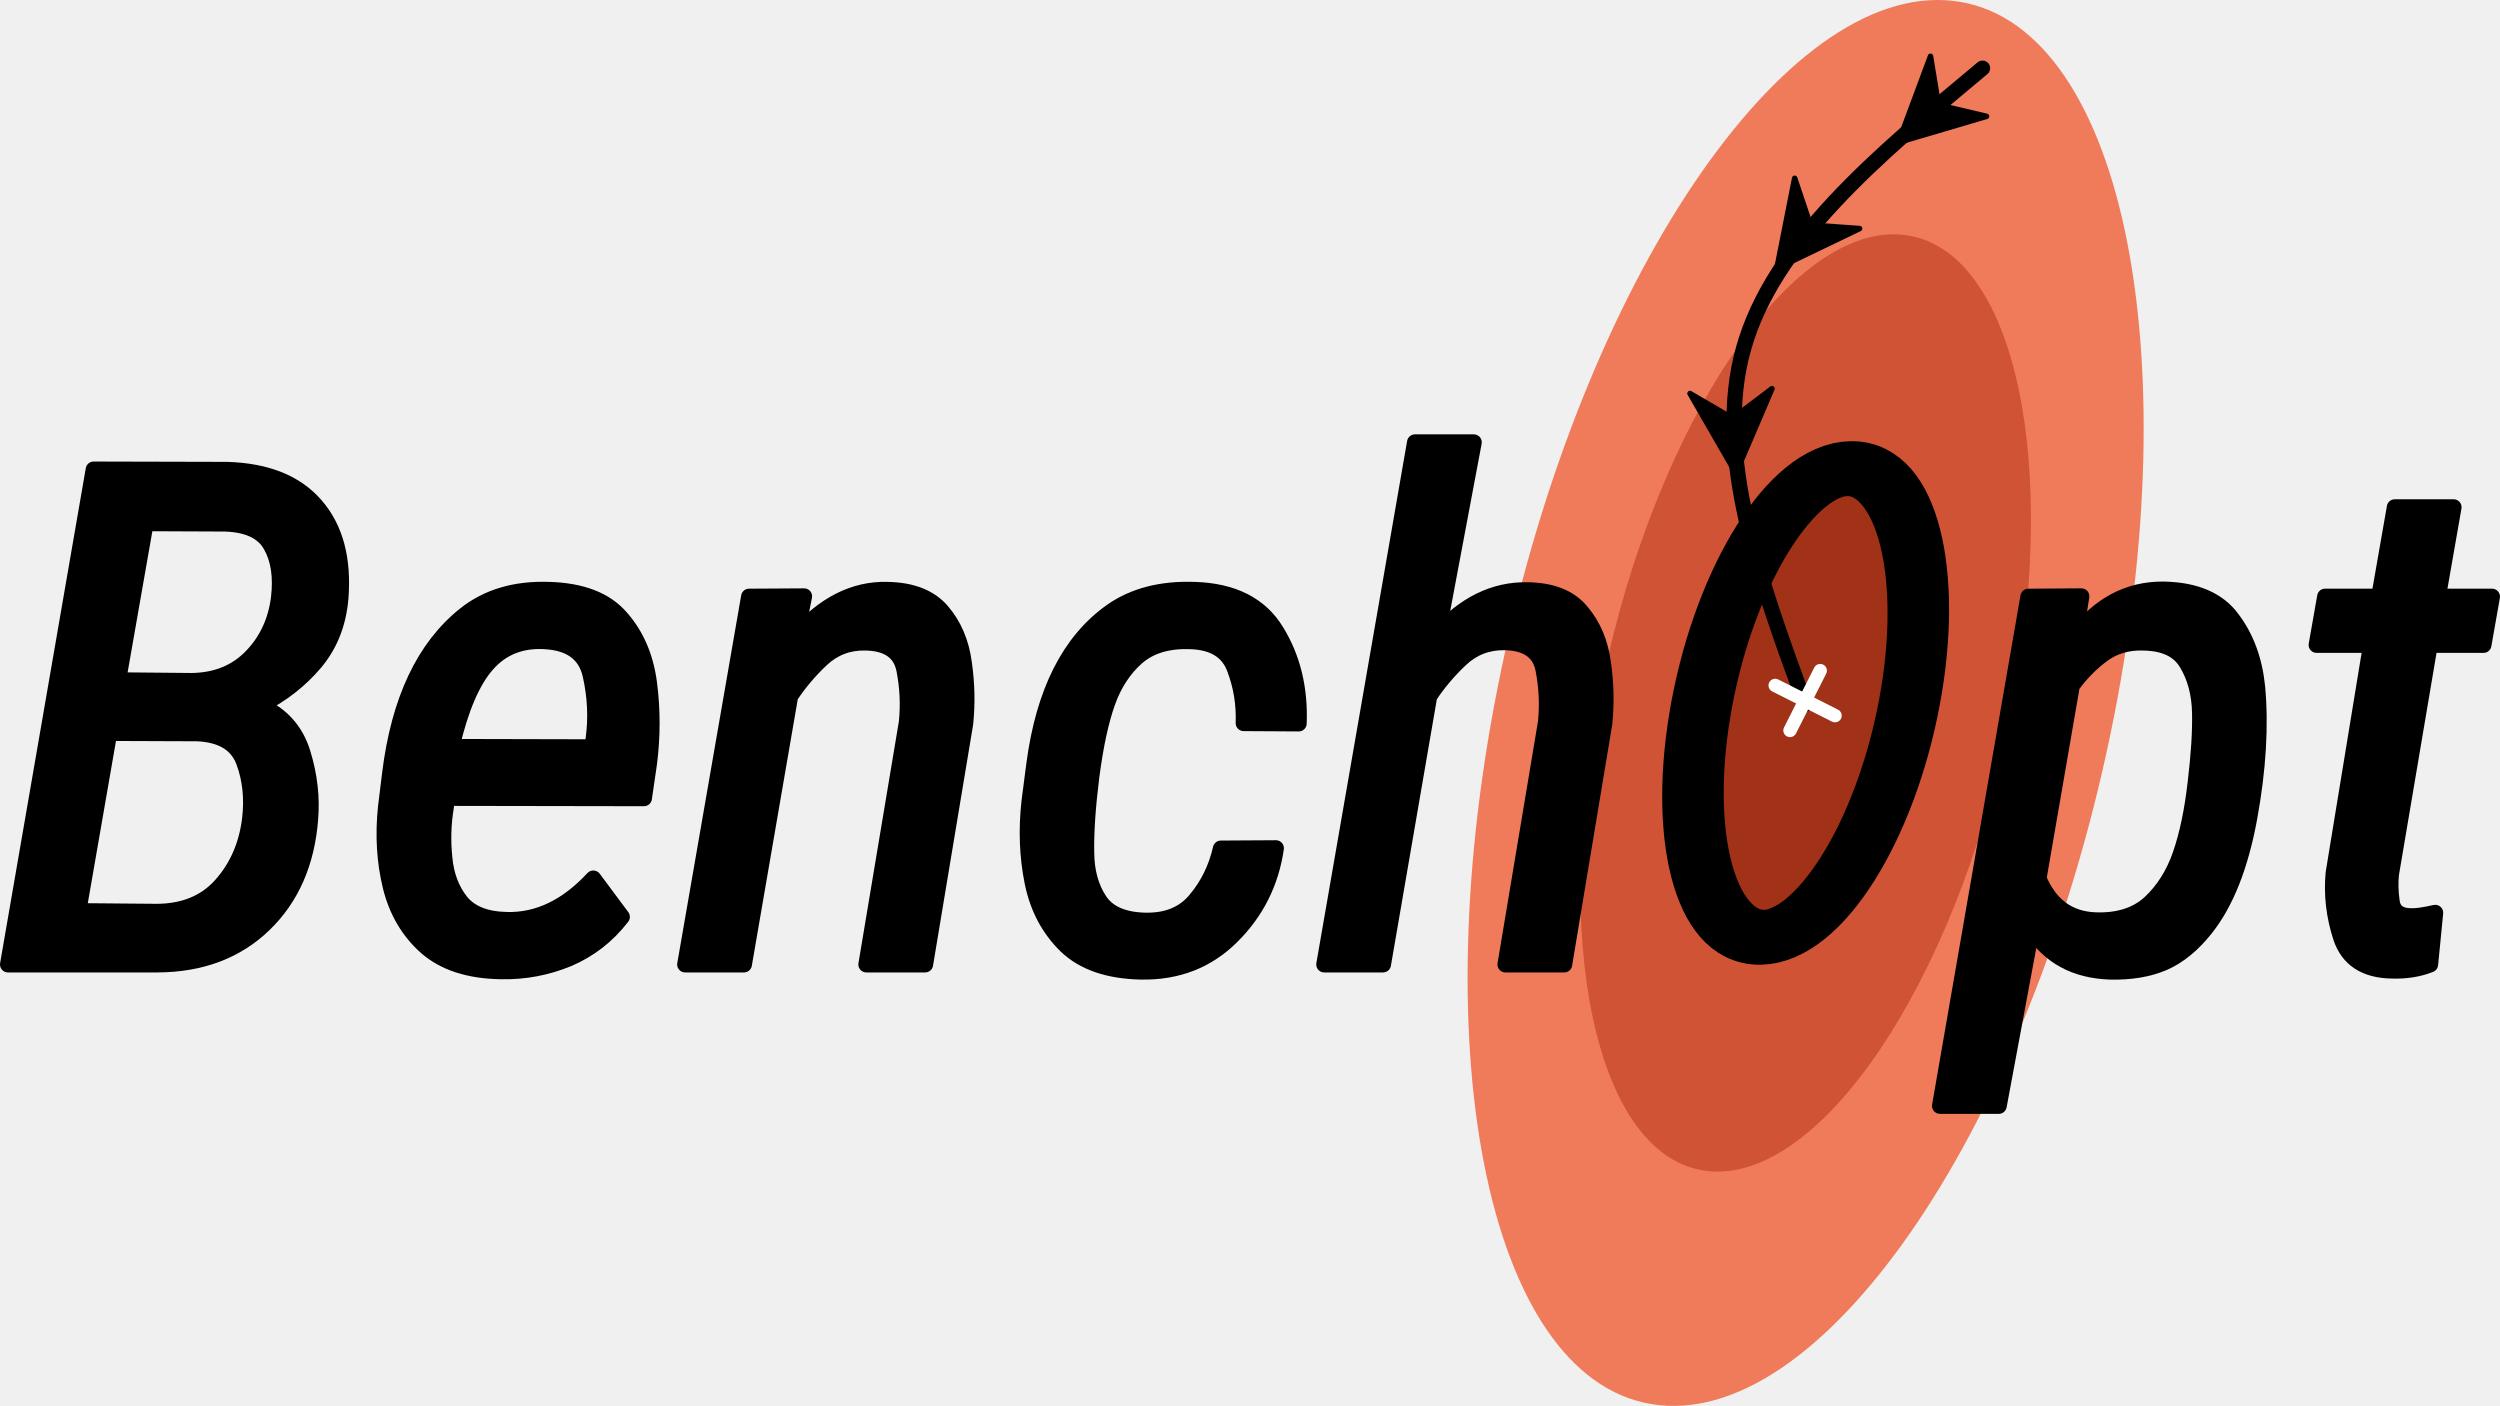
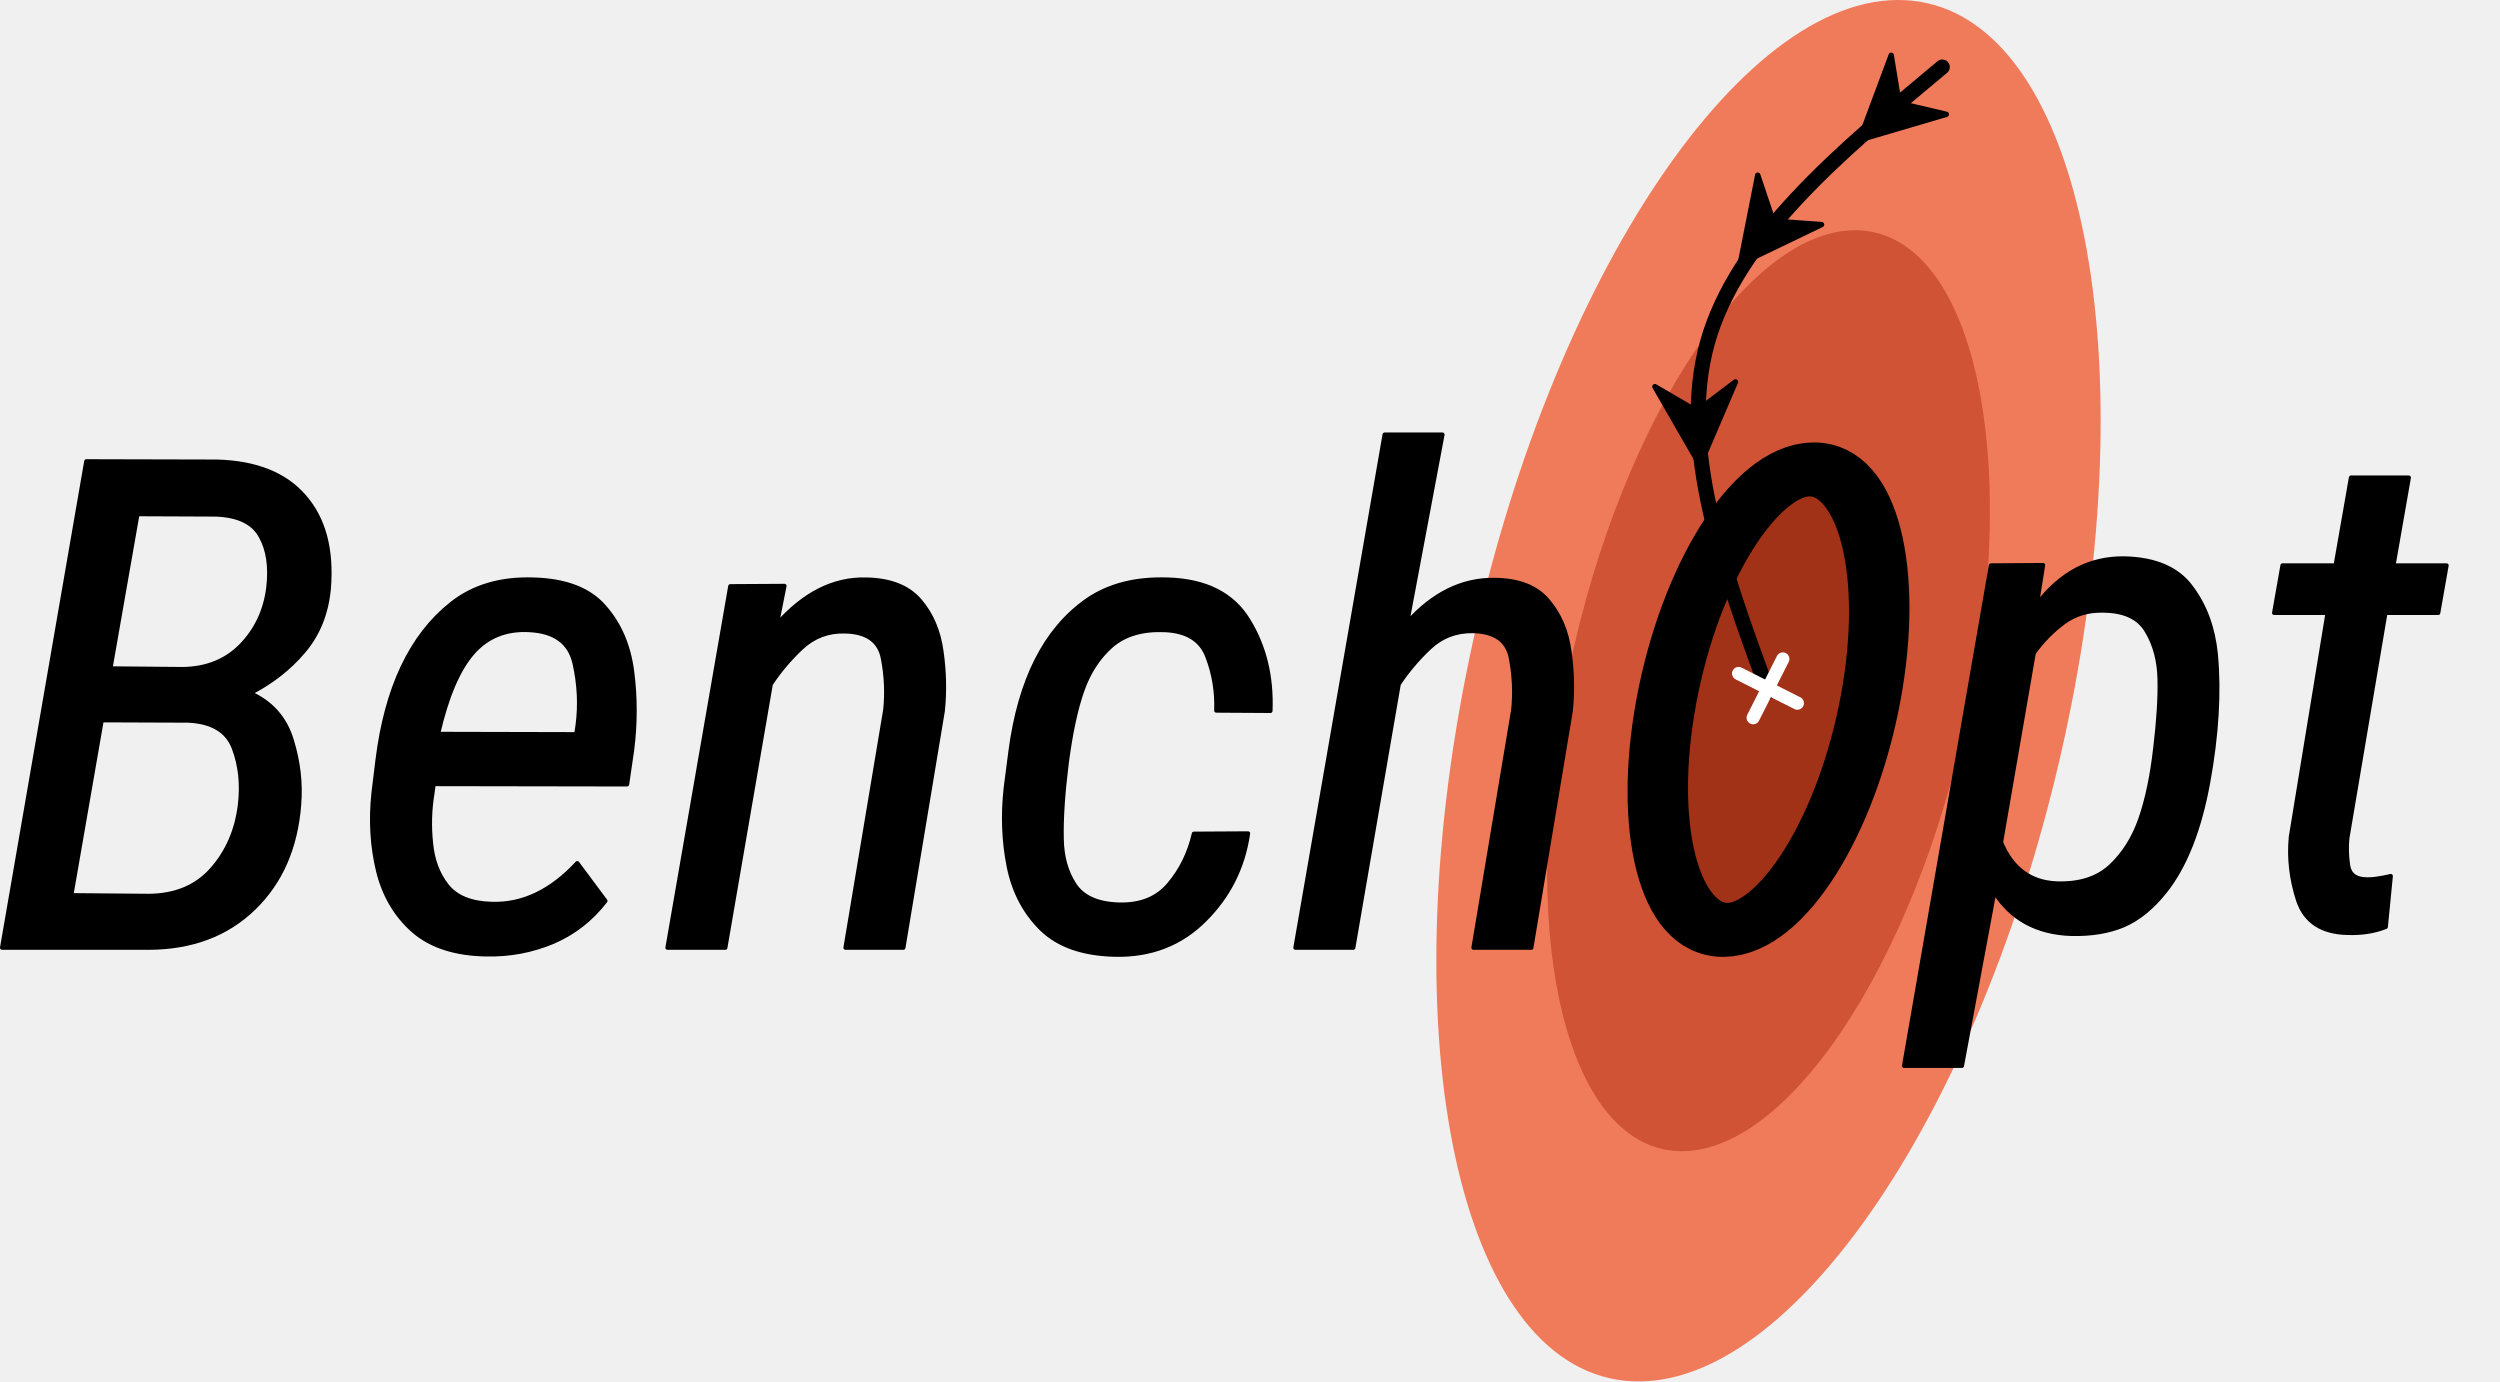
- <svg xmlns="http://www.w3.org/2000/svg" width="172.346mm" height="96.921mm" viewBox="0 0 172.346 96.921" version="1.1" id="svg16031">
+ <svg xmlns="http://www.w3.org/2000/svg" width="175.399mm" height="96.921mm" viewBox="0 0 175.399 96.921" version="1.1" id="svg16031">
  <defs id="defs16028">
    <marker style="overflow:visible" id="Arrow2Mend" refX="0" refY="0" orient="auto">
      <path transform="scale(-0.6)" d="M 8.719,4.034 -2.207,0.016 8.719,-4.002 c -1.745,2.372 -1.735,5.617 -6e-7,8.035 z" style="fill:context-stroke;fill-rule:evenodd;stroke:context-stroke;stroke-width:0.625;stroke-linejoin:round" id="path8612" />
    </marker>
    <marker style="overflow:visible" id="Arrow1Lend" refX="0" refY="0" orient="auto">
      <path transform="matrix(-0.8,0,0,-0.8,-10,0)" style="fill:context-stroke;fill-rule:evenodd;stroke:context-stroke;stroke-width:1pt" d="M 0,0 5,-5 -12.5,0 5,5 Z" id="path8588" />
    </marker>
    <clipPath id="p516f21f0ad-7">
      <rect height="290.322" width="434.821" x="40.646" y="6.799" id="rect418-5" />
    </clipPath>
    <clipPath id="clipPath15752">
      <rect height="290.322" width="434.821" x="40.646" y="6.799" id="rect15750" />
    </clipPath>
    <clipPath id="clipPath15756">
      <rect height="290.322" width="434.821" x="40.646" y="6.799" id="rect15754" />
    </clipPath>
    <clipPath id="clipPath15760">
      <rect height="290.322" width="434.821" x="40.646" y="6.799" id="rect15758" />
    </clipPath>
    <clipPath id="clipPath15764">
      <rect height="290.322" width="434.821" x="40.646" y="6.799" id="rect15762" />
    </clipPath>
    <clipPath id="clipPath15768">
      <rect height="290.322" width="434.821" x="40.646" y="6.799" id="rect15766" />
    </clipPath>
    <clipPath id="clipPath15772">
      <rect height="290.322" width="434.821" x="40.646" y="6.799" id="rect15770" />
    </clipPath>
    <clipPath id="clipPath15776">
      <rect height="290.322" width="434.821" x="40.646" y="6.799" id="rect15774" />
    </clipPath>
    <clipPath id="clipPath15780">
      <rect height="290.322" width="434.821" x="40.646" y="6.799" id="rect15778" />
    </clipPath>
    <clipPath id="clipPath15784">
      <rect height="290.322" width="434.821" x="40.646" y="6.799" id="rect15782" />
    </clipPath>
    <clipPath id="clipPath15788">
      <rect height="290.322" width="434.821" x="40.646" y="6.799" id="rect15786" />
    </clipPath>
    <clipPath id="clipPath15792">
      <rect height="290.322" width="434.821" x="40.646" y="6.799" id="rect15790" />
    </clipPath>
    <clipPath id="clipPath15796">
      <rect height="290.322" width="434.821" x="40.646" y="6.799" id="rect15794" />
    </clipPath>
    <clipPath id="clipPath15800">
      <rect height="290.322" width="434.821" x="40.646" y="6.799" id="rect15798" />
    </clipPath>
    <clipPath id="clipPath15804">
      <rect height="290.322" width="434.821" x="40.646" y="6.799" id="rect15802" />
    </clipPath>
    <clipPath id="clipPath15808">
      <rect height="290.322" width="434.821" x="40.646" y="6.799" id="rect15806" />
    </clipPath>
    <clipPath id="clipPath15812">
      <rect height="290.322" width="434.821" x="40.646" y="6.799" id="rect15810" />
    </clipPath>
    <clipPath id="clipPath15816">
      <rect height="290.322" width="434.821" x="40.646" y="6.799" id="rect15814" />
    </clipPath>
    <style type="text/css" id="style1093">*{stroke-linecap:butt;stroke-linejoin:round;}</style>
    <clipPath id="pa616c33eaa">
      <rect height="295.2" width="295.2" x="97.2" y="10.8" id="rect1149" />
    </clipPath>
    <clipPath id="pa616c33eaa-3">
      <rect height="295.2" width="295.2" x="97.2" y="10.8" id="rect1149-6" />
    </clipPath>
    <clipPath id="clipPath3166">
      <rect height="295.2" width="295.2" x="97.2" y="10.8" id="rect3164" />
    </clipPath>
    <clipPath id="clipPath3170">
      <rect height="295.2" width="295.2" x="97.2" y="10.8" id="rect3168" />
    </clipPath>
    <clipPath id="clipPath3174">
      <rect height="295.2" width="295.2" x="97.2" y="10.8" id="rect3172" />
    </clipPath>
    <clipPath id="clipPath3178">
      <rect height="295.2" width="295.2" x="97.2" y="10.8" id="rect3176" />
    </clipPath>
    <clipPath id="clipPath3182">
      <rect height="295.2" width="295.2" x="97.2" y="10.8" id="rect3180" />
    </clipPath>
    <clipPath id="pe2ec98174d">
      <rect height="290.322" width="290.322" x="99.639" y="6.799" id="rect408" />
    </clipPath>
  </defs>
-   <g id="layer1" transform="translate(2.009624,-307.6085)">
+   <g id="layer1" transform="translate(1.609624,-307.6085)">
    <g id="LineCollection_1" transform="matrix(0.3527778,1.4607578e-8,1.1553442e-8,0.3527778,28.62174,-37.6412)" />
    <g id="LineCollection_9-3" transform="matrix(0.3527778,1.4607578e-8,1.1553442e-8,0.3527778,28.62174,-37.6412)" />
    <g id="g46261">
      <g id="g1699" transform="matrix(1.098977,-0.0614445,0.06735307,1.002568,-31.00172,22.9239)">
        <ellipse style="fill:#f07b5b;fill-opacity:1;stroke:none;stroke-width:0.101;stroke-linecap:round;stroke-linejoin:round;stroke-miterlimit:4;stroke-dasharray:none;stroke-opacity:1" id="use14713-5" cx="-314.141" cy="199.445" rx="49.059" ry="19.199" transform="matrix(0.2466684,-0.9691,0.9843555,0.176194,0,0)" />
        <ellipse style="fill:#d05336;fill-opacity:1;stroke:none;stroke-width:1.068;stroke-linecap:round;stroke-linejoin:round;stroke-miterlimit:4;stroke-dasharray:none;stroke-opacity:1" id="use14711-4" cx="-314.141" cy="199.445" rx="32.706" ry="12.799" transform="matrix(0.2466684,-0.9691,0.9843555,0.176194,0,0)" />
-         <ellipse style="fill:#a13117;fill-opacity:1;stroke:#000000;stroke-width:3.811;stroke-linecap:round;stroke-linejoin:round;stroke-miterlimit:4;stroke-dasharray:none;stroke-opacity:1" id="use14709-7" cx="-314.141" cy="199.445" rx="16.353" ry="6.4" transform="matrix(0.2466684,-0.9691,0.9843555,0.176194,0,0)" />
+         <ellipse style="fill:#a13117;fill-opacity:1;stroke:#000000;stroke-width:3.811;stroke-linecap:round;stroke-linejoin:round;stroke-miterlimit:4;stroke-dasharray:none;stroke-opacity:1" id="use14709-7" cx="-314.762" cy="199.562" rx="16.353" ry="6.4" transform="matrix(0.2466684,-0.9691,0.9843555,0.176194,0,0)" />
      </g>
-       <g aria-label="Bench" id="text2031" style="font-style:italic;font-size:47.994px;line-height:1.25;font-family:Lato;-inkscape-font-specification:'Lato Italic';stroke:#000000;stroke-width:1.1">
-         <path d="m 19.374,364.067 q -0.352,4.523 -3.187,7.265 -2.836,2.742 -7.335,2.765 H -1.46 l 5.906,-34.121 9.186,0.023 q 4.101,0.117 6.116,2.461 2.039,2.343 1.711,6.421 -0.234,2.601 -1.758,4.406 -1.523,1.804 -3.773,2.953 2.226,0.984 2.929,3.304 0.703,2.297 0.516,4.523 z m -11.342,-20.388 -1.898,10.827 5.109,0.047 q 2.507,-0.047 4.078,-1.664 1.594,-1.64 1.898,-4.054 0.258,-2.203 -0.539,-3.609 -0.773,-1.43 -3.14,-1.523 z m 7.194,20.412 q 0.258,-2.179 -0.422,-3.984 -0.68,-1.828 -3.211,-1.945 l -6.07,-0.023 -2.133,12.28 5.437,0.047 q 2.812,-0.023 4.429,-1.851 1.64,-1.851 1.969,-4.523 z" style="font-family:'Roboto Condensed';-inkscape-font-specification:'Roboto Condensed,  Italic'" id="path955" />
-         <path d="m 40.863,370.817 q -1.5,1.945 -3.703,2.882 -2.203,0.914 -4.617,0.867 -3.304,-0.047 -5.156,-1.664 -1.828,-1.617 -2.461,-4.171 -0.633,-2.578 -0.328,-5.484 l 0.281,-2.297 q 0.937,-7.593 5.179,-10.967 2.297,-1.828 5.765,-1.711 3.398,0.094 4.968,1.922 1.594,1.804 1.945,4.523 0.352,2.718 0,5.507 l -0.352,2.414 -13.569,-0.023 -0.094,0.68 q -0.281,1.711 -0.094,3.468 0.164,1.781 1.125,3 0.984,1.219 3.164,1.265 3.234,0.094 5.976,-2.859 z m -5.32,-19.005 q -2.461,-0.141 -3.984,1.594 -1.523,1.734 -2.437,5.695 l 9.702,0.023 0.094,-0.633 q 0.281,-2.133 -0.211,-4.335 -0.492,-2.203 -3.164,-2.343 z" style="font-family:'Roboto Condensed';-inkscape-font-specification:'Roboto Condensed,  Italic'" id="path957" />
-         <path d="m 57.666,351.905 q -1.758,-0.047 -3.046,1.148 -1.265,1.195 -2.156,2.554 l -3.187,18.49 h -4.054 l 4.406,-25.356 3.796,-0.023 -0.539,2.718 q 2.859,-3.257 6.28,-3.164 2.554,0.047 3.773,1.5 1.219,1.43 1.5,3.539 0.305,2.109 0.094,4.171 l -2.765,16.615 h -4.054 l 2.789,-16.685 q 0.187,-1.781 -0.164,-3.609 -0.352,-1.851 -2.672,-1.898 z" style="font-family:'Roboto Condensed';-inkscape-font-specification:'Roboto Condensed,  Italic'" id="path959" />
-         <path d="m 76.882,371.074 q 2.297,0.07 3.539,-1.43 1.265,-1.5 1.734,-3.539 l 3.796,-0.023 q -0.516,3.562 -3.046,6.07 -2.507,2.507 -6.257,2.437 -3.375,-0.07 -5.156,-1.781 -1.781,-1.734 -2.32,-4.382 -0.539,-2.672 -0.211,-5.577 l 0.328,-2.531 q 0.984,-7.499 5.343,-10.569 2.273,-1.594 5.695,-1.476 3.984,0.117 5.648,2.859 1.687,2.742 1.547,6.351 l -3.796,-0.023 q 0.07,-1.969 -0.609,-3.75 -0.656,-1.804 -3.023,-1.898 -2.343,-0.094 -3.726,1.101 -1.359,1.195 -2.039,3.117 -0.68,1.898 -1.101,5.109 -0.398,3.187 -0.352,5.296 0.023,1.898 0.891,3.234 0.867,1.336 3.117,1.406 z" style="font-family:'Roboto Condensed';-inkscape-font-specification:'Roboto Condensed,  Italic'" id="path961" />
-         <path d="m 101.723,351.881 q -1.781,-0.023 -3.046,1.172 -1.265,1.195 -2.156,2.554 l -3.187,18.49 h -4.054 l 6.257,-35.995 h 4.054 l -2.484,13.217 q 2.742,-3.07 6.14,-3.023 2.554,0.023 3.75,1.476 1.219,1.43 1.5,3.539 0.305,2.109 0.094,4.171 l -2.765,16.615 h -4.054 l 2.789,-16.685 q 0.187,-1.781 -0.164,-3.632 -0.352,-1.851 -2.672,-1.898 z" style="font-family:'Roboto Condensed';-inkscape-font-specification:'Roboto Condensed,  Italic'" id="path963" />
+       <g aria-label="Bench" id="text2031" style="font-style:italic;font-size:47.994px;line-height:1.25;font-family:Lato;-inkscape-font-specification:'Lato Italic';stroke:#000000;stroke-width:0.3">
+         <path d="m 19.374,364.067 q -0.352,4.523 -3.187,7.265 -2.836,2.742 -7.335,2.765 H -1.46 l 5.906,-34.121 9.186,0.023 q 4.101,0.117 6.116,2.461 2.039,2.343 1.711,6.421 -0.234,2.601 -1.758,4.406 -1.523,1.804 -3.773,2.953 2.226,0.984 2.929,3.304 0.703,2.297 0.516,4.523 z m -11.342,-20.388 -1.898,10.827 5.109,0.047 q 2.507,-0.047 4.078,-1.664 1.594,-1.64 1.898,-4.054 0.258,-2.203 -0.539,-3.609 -0.773,-1.43 -3.14,-1.523 z m 7.194,20.412 q 0.258,-2.179 -0.422,-3.984 -0.68,-1.828 -3.211,-1.945 l -6.07,-0.023 -2.133,12.28 5.437,0.047 q 2.812,-0.023 4.429,-1.851 1.64,-1.851 1.969,-4.523 z" style="font-family:'Roboto Condensed';-inkscape-font-specification:'Roboto Condensed,  Italic'" id="path383" />
+         <path d="m 40.863,370.817 q -1.5,1.945 -3.703,2.882 -2.203,0.914 -4.617,0.867 -3.304,-0.047 -5.156,-1.664 -1.828,-1.617 -2.461,-4.171 -0.633,-2.578 -0.328,-5.484 l 0.281,-2.297 q 0.937,-7.593 5.179,-10.967 2.297,-1.828 5.765,-1.711 3.398,0.094 4.968,1.922 1.594,1.804 1.945,4.523 0.352,2.718 0,5.507 l -0.352,2.414 -13.569,-0.023 -0.094,0.68 q -0.281,1.711 -0.094,3.468 0.164,1.781 1.125,3 0.984,1.219 3.164,1.265 3.234,0.094 5.976,-2.859 z m -5.32,-19.005 q -2.461,-0.141 -3.984,1.594 -1.523,1.734 -2.437,5.695 l 9.702,0.023 0.094,-0.633 q 0.281,-2.133 -0.211,-4.335 -0.492,-2.203 -3.164,-2.343 z" style="font-family:'Roboto Condensed';-inkscape-font-specification:'Roboto Condensed,  Italic'" id="path385" />
+         <path d="m 57.666,351.905 q -1.758,-0.047 -3.046,1.148 -1.265,1.195 -2.156,2.554 l -3.187,18.49 h -4.054 l 4.406,-25.356 3.796,-0.023 -0.539,2.718 q 2.859,-3.257 6.28,-3.164 2.554,0.047 3.773,1.5 1.219,1.43 1.5,3.539 0.305,2.109 0.094,4.171 l -2.765,16.615 h -4.054 l 2.789,-16.685 q 0.187,-1.781 -0.164,-3.609 -0.352,-1.851 -2.672,-1.898 z" style="font-family:'Roboto Condensed';-inkscape-font-specification:'Roboto Condensed,  Italic'" id="path387" />
+         <path d="m 76.882,371.074 q 2.297,0.07 3.539,-1.43 1.265,-1.5 1.734,-3.539 l 3.796,-0.023 q -0.516,3.562 -3.046,6.07 -2.507,2.507 -6.257,2.437 -3.375,-0.07 -5.156,-1.781 -1.781,-1.734 -2.32,-4.382 -0.539,-2.672 -0.211,-5.577 l 0.328,-2.531 q 0.984,-7.499 5.343,-10.569 2.273,-1.594 5.695,-1.476 3.984,0.117 5.648,2.859 1.687,2.742 1.547,6.351 l -3.796,-0.023 q 0.07,-1.969 -0.609,-3.75 -0.656,-1.804 -3.023,-1.898 -2.343,-0.094 -3.726,1.101 -1.359,1.195 -2.039,3.117 -0.68,1.898 -1.101,5.109 -0.398,3.187 -0.352,5.296 0.023,1.898 0.891,3.234 0.867,1.336 3.117,1.406 z" style="font-family:'Roboto Condensed';-inkscape-font-specification:'Roboto Condensed,  Italic'" id="path389" />
+         <path d="m 101.723,351.881 q -1.781,-0.023 -3.046,1.172 -1.265,1.195 -2.156,2.554 l -3.187,18.49 h -4.054 l 6.257,-35.995 h 4.054 l -2.484,13.217 q 2.742,-3.07 6.14,-3.023 2.554,0.023 3.75,1.476 1.219,1.43 1.5,3.539 0.305,2.109 0.094,4.171 l -2.765,16.615 h -4.054 l 2.789,-16.685 q 0.187,-1.781 -0.164,-3.632 -0.352,-1.851 -2.672,-1.898 z" style="font-family:'Roboto Condensed';-inkscape-font-specification:'Roboto Condensed,  Italic'" id="path391" />
      </g>
-       <g aria-label="pt" id="text3757" style="font-style:italic;font-size:47.994px;line-height:1.25;font-family:Lato;-inkscape-font-specification:'Lato Italic';stroke:#000000;stroke-width:1.1">
-         <path d="m 143.469,374.59 q -3.632,-0.117 -5.413,-2.953 l -2.273,12.209 h -4.054 l 6.093,-35.105 3.656,-0.023 -0.445,2.789 q 2.484,-3.304 6.14,-3.257 3.257,0.07 4.687,2.015 1.453,1.922 1.734,4.687 0.375,4.007 -0.539,9.022 -0.914,4.992 -3.023,7.64 -1.336,1.687 -2.906,2.367 -1.547,0.656 -3.656,0.609 z m 2.25,-22.685 q -1.617,-0.047 -2.812,0.844 -1.195,0.891 -2.086,2.133 l -2.297,13.287 q 1.148,2.765 3.89,2.882 2.39,0.094 3.796,-1.195 1.406,-1.312 2.109,-3.351 0.703,-2.039 1.031,-4.921 0.352,-2.906 0.305,-4.874 -0.047,-1.945 -0.891,-3.351 -0.82,-1.43 -3.046,-1.453 z" style="font-family:'Roboto Condensed';-inkscape-font-specification:'Roboto Condensed,  Italic'" id="path950" />
-         <path d="m 165.521,374.097 q -1.172,0.469 -2.648,0.422 -2.742,-0.047 -3.492,-2.273 -0.726,-2.226 -0.516,-4.453 l 2.578,-15.725 h -3.75 l 0.586,-3.328 h 3.726 l 1.078,-6.163 h 4.054 l -1.078,6.163 h 3.726 l -0.586,3.328 h -3.703 l -2.672,15.795 q -0.094,0.891 0.047,1.898 0.141,1.008 1.336,1.008 0.539,0.023 1.664,-0.234 z" style="font-family:'Roboto Condensed';-inkscape-font-specification:'Roboto Condensed,  Italic'" id="path952" />
+       <g aria-label="pt" id="text3757" style="font-style:italic;font-size:47.994px;line-height:1.25;font-family:Lato;-inkscape-font-specification:'Lato Italic';stroke:#000000;stroke-width:0.3">
+         <path d="m 143.722,373.129 q -3.632,-0.117 -5.413,-2.953 l -2.273,12.209 h -4.054 l 6.093,-35.105 3.656,-0.023 -0.445,2.789 q 2.484,-3.304 6.14,-3.257 3.257,0.07 4.687,2.015 1.453,1.922 1.734,4.687 0.375,4.007 -0.539,9.022 -0.914,4.992 -3.023,7.64 -1.336,1.687 -2.906,2.367 -1.547,0.656 -3.656,0.609 z m 2.25,-22.685 q -1.617,-0.047 -2.812,0.844 -1.195,0.891 -2.086,2.133 l -2.297,13.287 q 1.148,2.765 3.89,2.882 2.39,0.094 3.796,-1.195 1.406,-1.312 2.109,-3.351 0.703,-2.039 1.031,-4.921 0.352,-2.906 0.305,-4.874 -0.047,-1.945 -0.891,-3.351 -0.82,-1.43 -3.046,-1.453 z" style="font-family:'Roboto Condensed';-inkscape-font-specification:'Roboto Condensed,  Italic'" id="path394" />
+         <path d="m 165.774,372.637 q -1.172,0.469 -2.648,0.422 -2.742,-0.047 -3.492,-2.273 -0.726,-2.226 -0.516,-4.453 l 2.578,-15.725 h -3.75 l 0.586,-3.328 h 3.726 l 1.078,-6.163 h 4.054 l -1.078,6.163 h 3.726 l -0.586,3.328 h -3.703 l -2.672,15.795 q -0.094,0.891 0.047,1.898 0.141,1.008 1.336,1.008 0.539,0.023 1.664,-0.234 z" style="font-family:'Roboto Condensed';-inkscape-font-specification:'Roboto Condensed,  Italic'" id="path396" />
      </g>
      <g id="g1710" transform="translate(3.939832,10.61205)">
        <path style="fill:none;stroke:#000000;stroke-width:1.055;stroke-linecap:round;stroke-linejoin:miter;stroke-miterlimit:4;stroke-dasharray:none;stroke-opacity:1" d="m 130.72,301.699 c -7.219,6.016 -14.438,12.032 -16.476,19.338 -2.038,7.306 1.105,15.9 4.247,24.495" id="path43582-7" />
        <path id="path6252-1-4" style="fill:#000000;fill-opacity:1;fill-rule:evenodd;stroke:#000000;stroke-width:0.378;stroke-linecap:round;stroke-linejoin:round" d="m 131,305.017 -6.073,1.792 2.21,-5.933 0.551,3.358 z" />
        <path id="path43955-5" style="fill:#000000;fill-opacity:1;fill-rule:evenodd;stroke:#000000;stroke-width:0.378;stroke-linecap:round;stroke-linejoin:round" d="m 122.251,312.753 -5.706,2.744 1.228,-6.211 1.083,3.226 z" />
        <path id="path43957-2" style="fill:#000000;fill-opacity:1;fill-rule:evenodd;stroke:#000000;stroke-width:0.378;stroke-linecap:round;stroke-linejoin:round" d="m 116.21,323.789 -2.492,5.821 -3.161,-5.486 2.938,1.717 z" />
        <g id="g4091-6" transform="matrix(0.7203429,-0.2370076,0.2370076,0.7203429,-22.22131,307.1761)" style="fill:#ffffff;stroke-linecap:butt;stroke-linejoin:round">
          <g id="g4089-5" transform="translate(3.240983,0.6843577)" style="fill:#ffffff">
            <g id="g4085-6" style="fill:#ffffff">
              <rect style="fill:#ffffff;fill-opacity:1;stroke:none;stroke-width:0.265;stroke-linecap:round;stroke-miterlimit:4;stroke-dasharray:none;stroke-opacity:1" id="rect4083-9" width="7.31" height="1.218" x="181.864" y="-37.562" ry="0.609" transform="rotate(45)" />
            </g>
            <rect style="fill:#ffffff;fill-opacity:1;stroke:none;stroke-width:0.265;stroke-linecap:round;stroke-miterlimit:4;stroke-dasharray:none;stroke-opacity:1" id="rect4087-3" width="7.31" height="1.218" x="33.298" y="184.91" ry="0.609" transform="rotate(-45)" />
          </g>
        </g>
      </g>
    </g>
  </g>
</svg>
